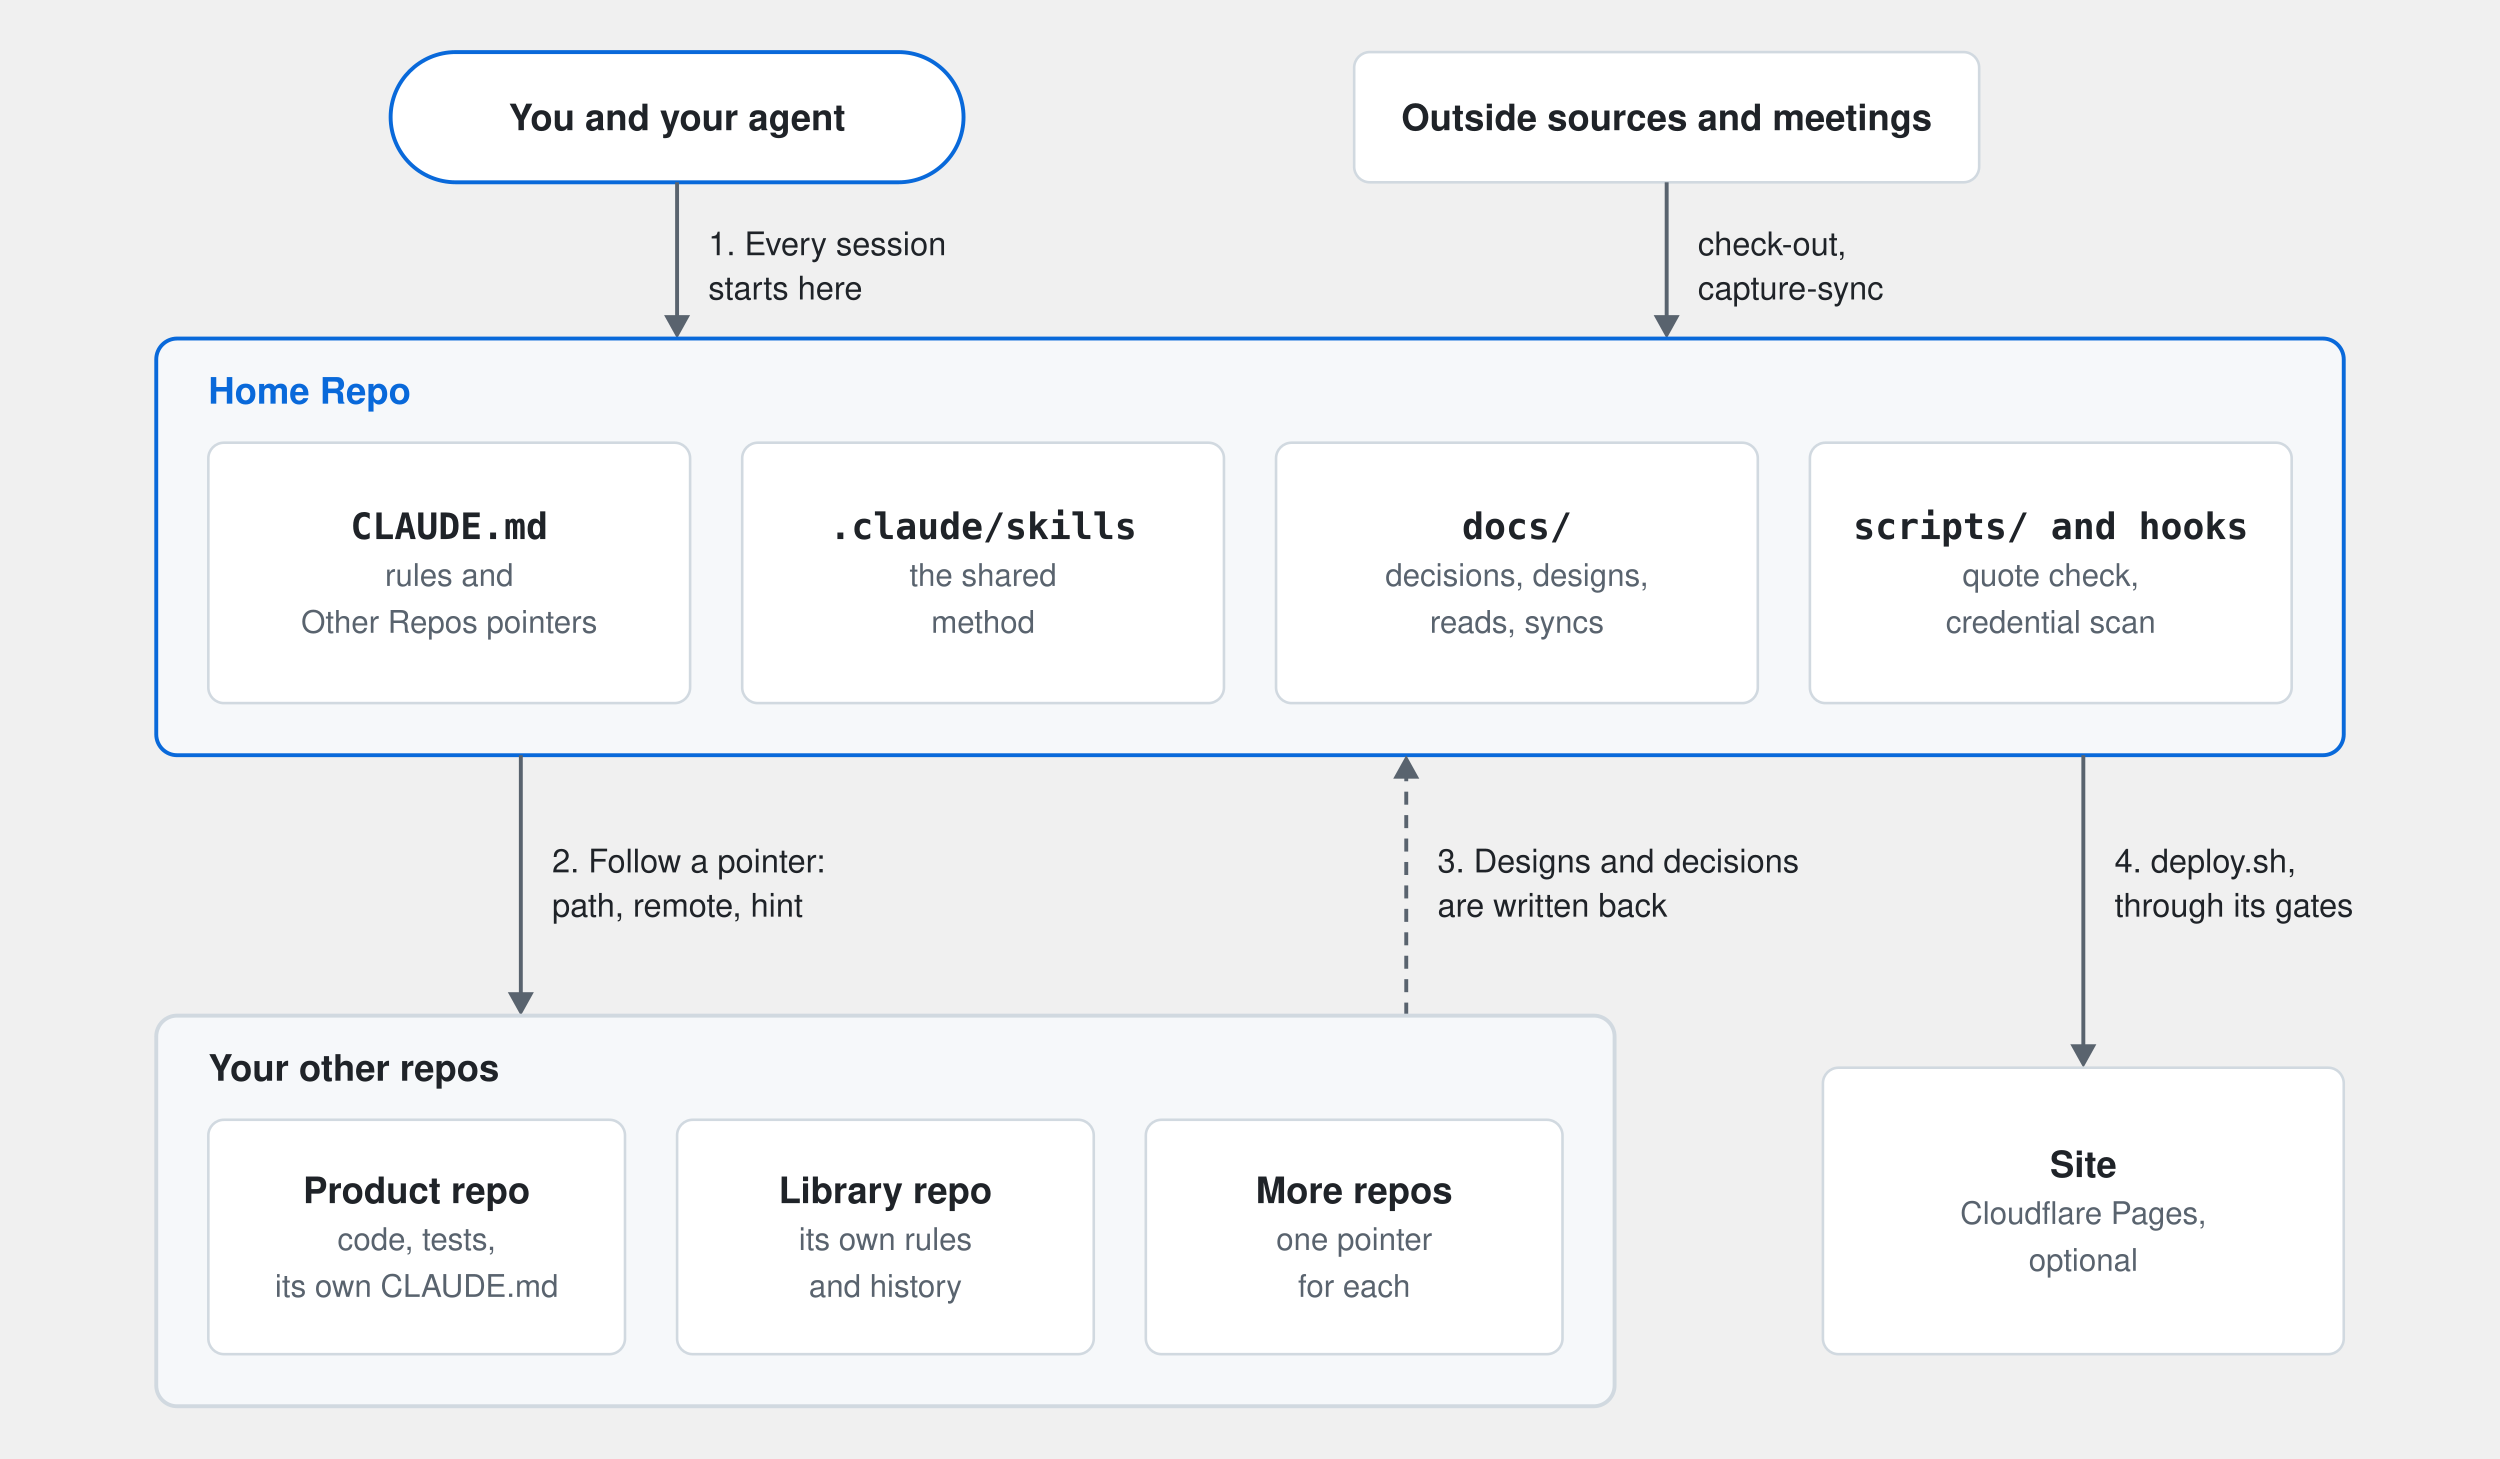
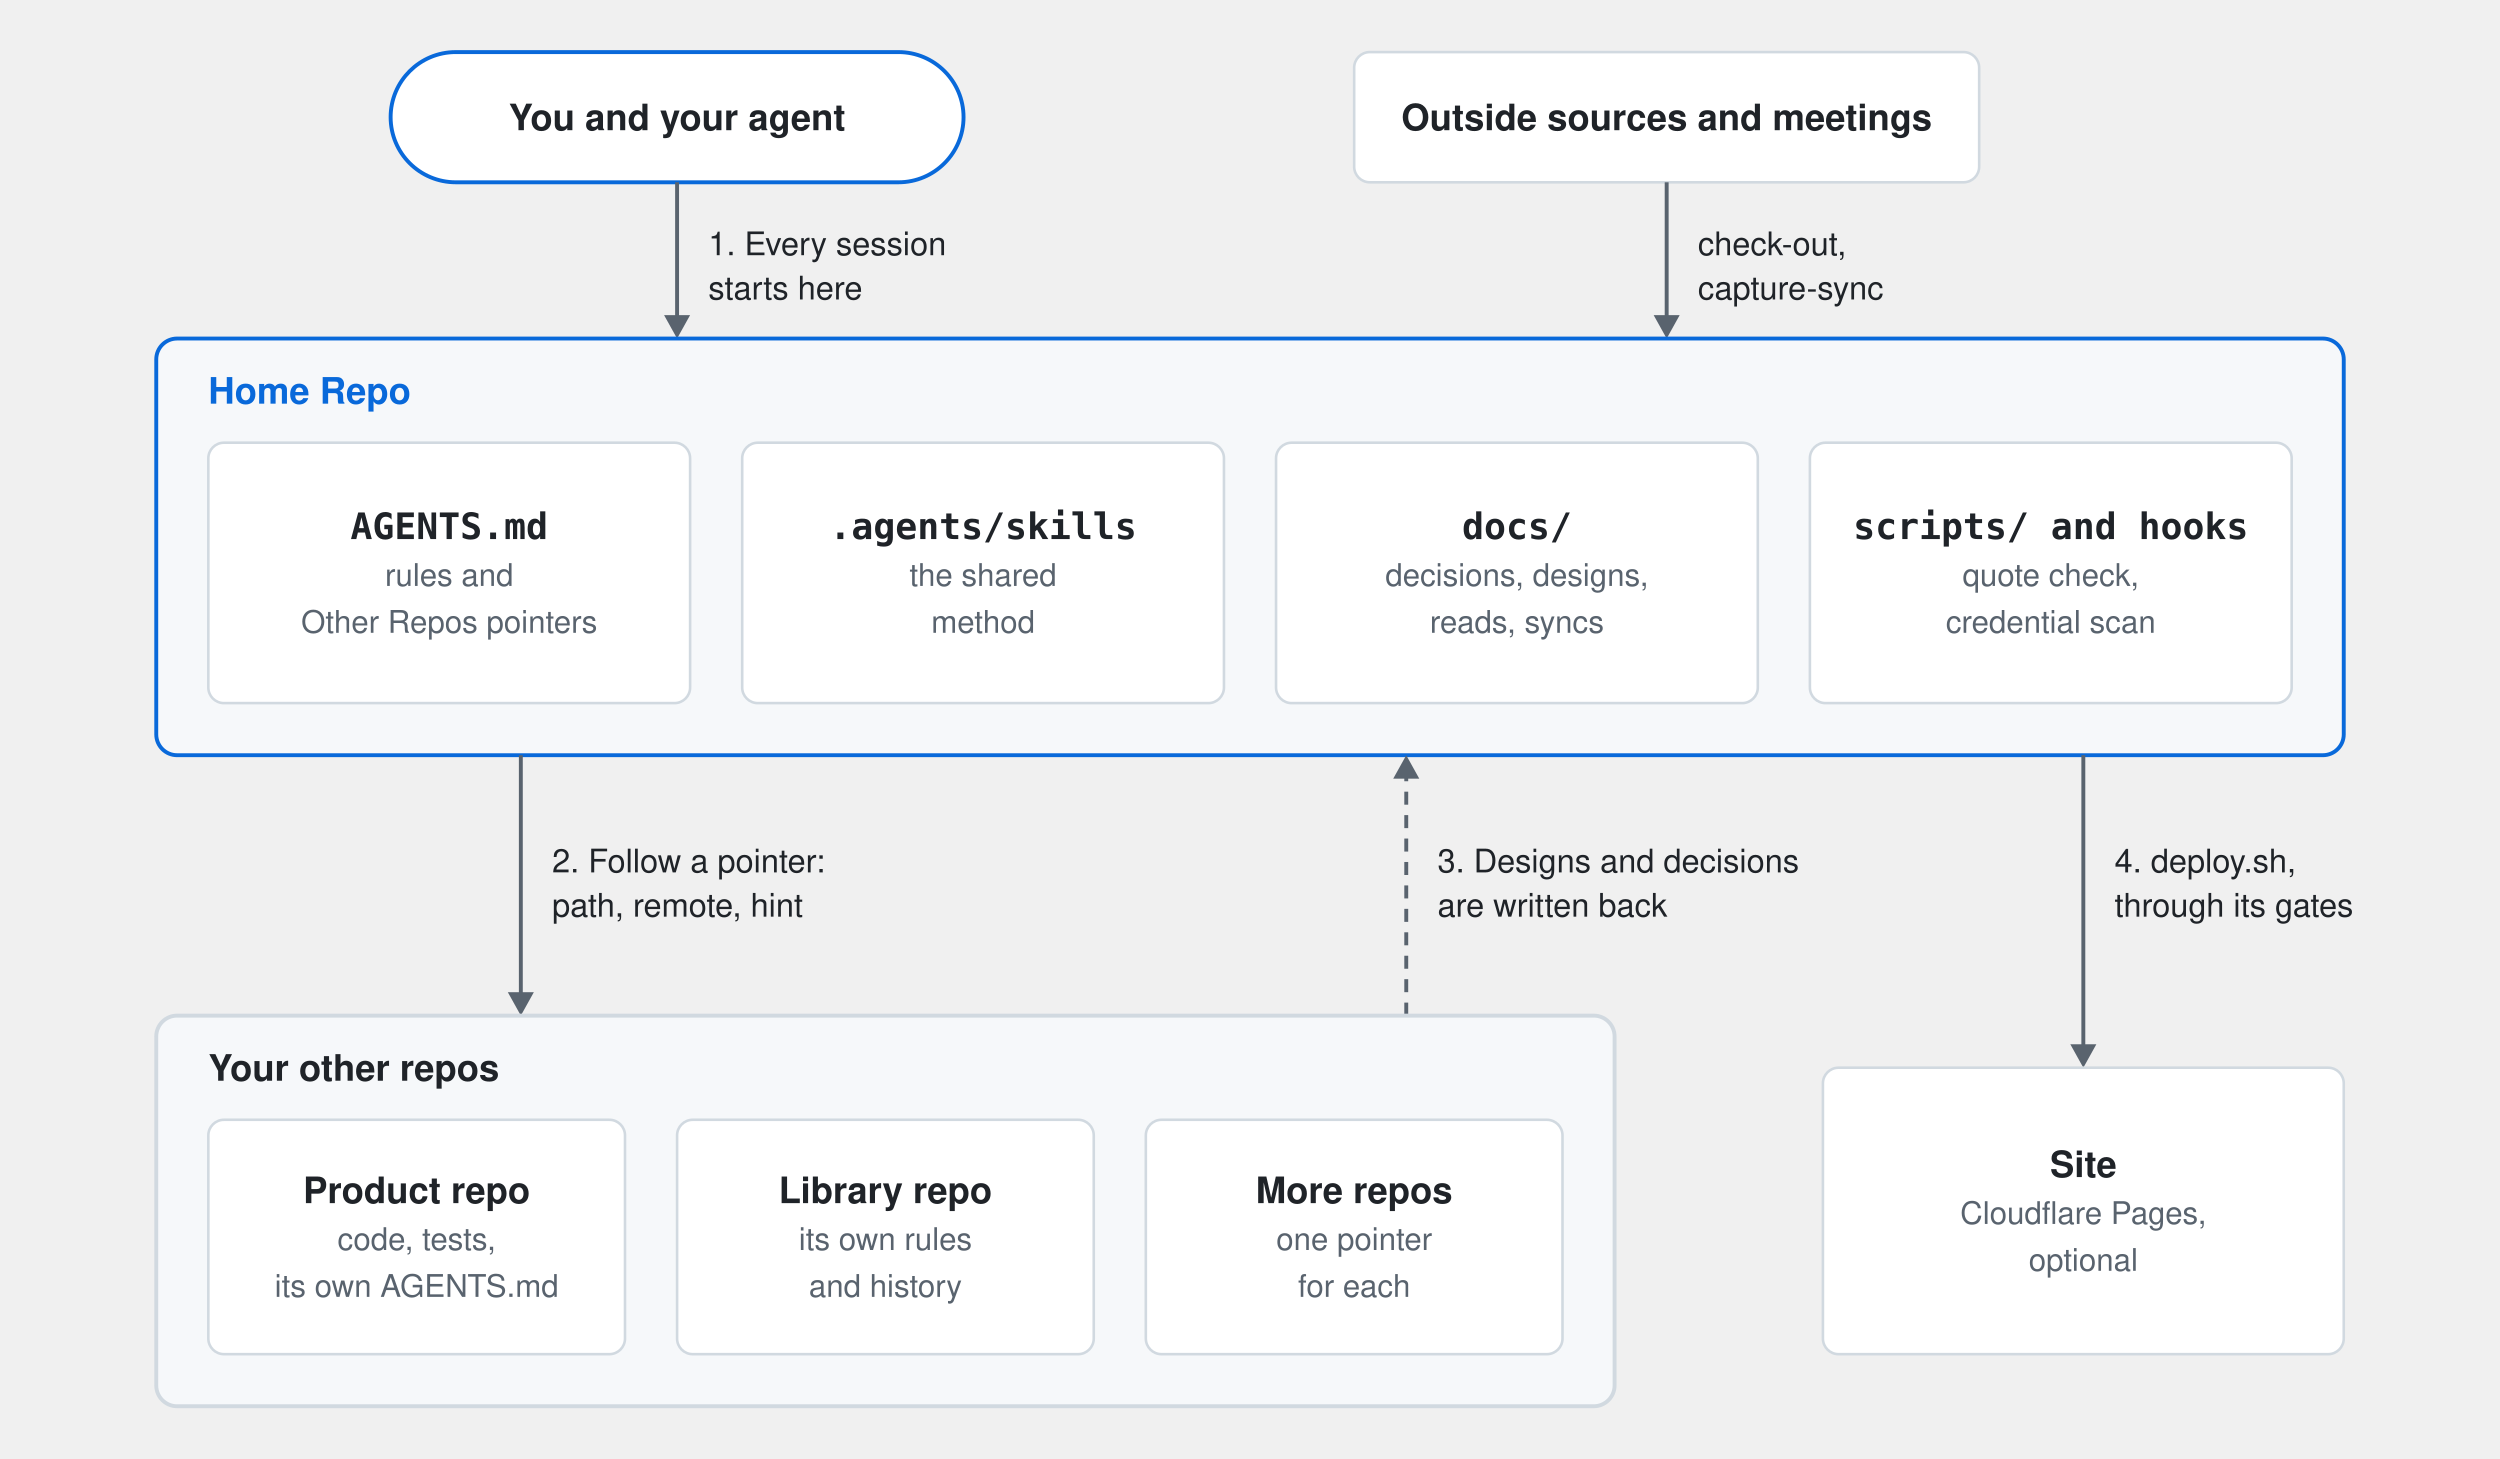
<svg xmlns="http://www.w3.org/2000/svg" viewBox="0 0 960 560" width="960" height="560" font-family="-apple-system, BlinkMacSystemFont, 'Segoe UI', Helvetica, Arial, sans-serif" role="img" aria-labelledby="t d">
  <rect x="150" y="20" width="220" height="50" rx="25" fill="#ffffff" stroke="#0969da" stroke-width="1.5" />
  <text x="260" y="50" text-anchor="middle" font-size="14" font-weight="600" fill="#1f2328">You and your agent</text>
  <rect x="520" y="20" width="240" height="50" rx="6" fill="#ffffff" stroke="#d1d9e0" />
  <text x="640.0" y="50.0" text-anchor="middle" font-size="14" font-weight="600" fill="#1f2328">Outside sources and meetings</text>
  <line x1="260" y1="70" x2="260" y2="123" stroke="#59636e" stroke-width="1.5" />
  <path d="M255 121 L265 121 L260 130 Z" fill="#59636e" />
  <text x="272" y="98" font-size="12.5" fill="#1f2328">1. Every session</text>
  <text x="272" y="115" font-size="12.5" fill="#1f2328">starts here</text>
  <line x1="640" y1="70" x2="640" y2="123" stroke="#59636e" stroke-width="1.5" />
  <path d="M635 121 L645 121 L640 130 Z" fill="#59636e" />
  <text x="652" y="98" font-size="12.5" fill="#1f2328">check-out,</text>
  <text x="652" y="115" font-size="12.5" fill="#1f2328">capture-sync</text>
  <rect x="60" y="130" width="840" height="160" rx="8" fill="#f6f8fa" stroke="#0969da" stroke-width="1.5" />
  <text x="80" y="155" font-size="14" font-weight="700" fill="#0969da">Home Repo</text>
  <rect x="80" y="170" width="185" height="100" rx="6" fill="#ffffff" stroke="#d1d9e0" />
-   <text x="172.5" y="207.0" text-anchor="middle" font-size="14" font-weight="600" fill="#1f2328" font-family="ui-monospace, SFMono-Regular, Menlo, Consolas, monospace">CLAUDE.md</text>
+   <text x="172.5" y="207.0" text-anchor="middle" font-size="14" font-weight="600" fill="#1f2328" font-family="ui-monospace, SFMono-Regular, Menlo, Consolas, monospace">AGENTS.md</text>
  <text x="172.5" y="225.0" text-anchor="middle" font-size="12" fill="#59636e">rules and</text>
  <text x="172.5" y="243.0" text-anchor="middle" font-size="12" fill="#59636e">Other Repos pointers</text>
  <rect x="285" y="170" width="185" height="100" rx="6" fill="#ffffff" stroke="#d1d9e0" />
-   <text x="377.5" y="207.0" text-anchor="middle" font-size="14" font-weight="600" fill="#1f2328" font-family="ui-monospace, SFMono-Regular, Menlo, Consolas, monospace">.claude/skills</text>
+   <text x="377.5" y="207.0" text-anchor="middle" font-size="14" font-weight="600" fill="#1f2328" font-family="ui-monospace, SFMono-Regular, Menlo, Consolas, monospace">.agents/skills</text>
  <text x="377.5" y="225.0" text-anchor="middle" font-size="12" fill="#59636e">the shared</text>
  <text x="377.5" y="243.0" text-anchor="middle" font-size="12" fill="#59636e">method</text>
  <rect x="490" y="170" width="185" height="100" rx="6" fill="#ffffff" stroke="#d1d9e0" />
  <text x="582.5" y="207.0" text-anchor="middle" font-size="14" font-weight="600" fill="#1f2328" font-family="ui-monospace, SFMono-Regular, Menlo, Consolas, monospace">docs/</text>
  <text x="582.5" y="225.0" text-anchor="middle" font-size="12" fill="#59636e">decisions, designs,</text>
  <text x="582.5" y="243.0" text-anchor="middle" font-size="12" fill="#59636e">reads, syncs</text>
  <rect x="695" y="170" width="185" height="100" rx="6" fill="#ffffff" stroke="#d1d9e0" />
  <text x="787.5" y="207.0" text-anchor="middle" font-size="14" font-weight="600" fill="#1f2328" font-family="ui-monospace, SFMono-Regular, Menlo, Consolas, monospace">scripts/ and hooks</text>
  <text x="787.5" y="225.0" text-anchor="middle" font-size="12" fill="#59636e">quote check,</text>
  <text x="787.5" y="243.0" text-anchor="middle" font-size="12" fill="#59636e">credential scan</text>
  <line x1="200" y1="290" x2="200" y2="383" stroke="#59636e" stroke-width="1.5" />
  <path d="M195 381 L205 381 L200 390 Z" fill="#59636e" />
  <text x="212" y="335" font-size="12.5" fill="#1f2328">2. Follow a pointer:</text>
  <text x="212" y="352" font-size="12.5" fill="#1f2328">path, remote, hint</text>
  <line x1="540" y1="390" x2="540" y2="297" stroke="#59636e" stroke-width="1.5" stroke-dasharray="5 4" />
  <path d="M535 299 L545 299 L540 290 Z" fill="#59636e" />
  <text x="552" y="335" font-size="12.5" fill="#1f2328">3. Designs and decisions</text>
  <text x="552" y="352" font-size="12.5" fill="#1f2328">are written back</text>
  <line x1="800" y1="290" x2="800" y2="403" stroke="#59636e" stroke-width="1.5" />
  <path d="M795 401 L805 401 L800 410 Z" fill="#59636e" />
  <text x="812" y="335" font-size="12.5" fill="#1f2328">4. deploy.sh,</text>
  <text x="812" y="352" font-size="12.5" fill="#1f2328">through its gates</text>
  <rect x="60" y="390" width="560" height="150" rx="8" fill="#f6f8fa" stroke="#d1d9e0" stroke-width="1.5" />
  <text x="80" y="415" font-size="14" font-weight="700" fill="#1f2328">Your other repos</text>
  <rect x="80" y="430" width="160" height="90" rx="6" fill="#ffffff" stroke="#d1d9e0" />
  <text x="160.0" y="462.0" text-anchor="middle" font-size="14" font-weight="600" fill="#1f2328">Product repo</text>
  <text x="160.0" y="480.0" text-anchor="middle" font-size="12" fill="#59636e">code, tests,</text>
-   <text x="160.0" y="498.0" text-anchor="middle" font-size="12" fill="#59636e">its own CLAUDE.md</text>
+   <text x="160.0" y="498.0" text-anchor="middle" font-size="12" fill="#59636e">its own AGENTS.md</text>
  <rect x="260" y="430" width="160" height="90" rx="6" fill="#ffffff" stroke="#d1d9e0" />
  <text x="340.0" y="462.0" text-anchor="middle" font-size="14" font-weight="600" fill="#1f2328">Library repo</text>
  <text x="340.0" y="480.0" text-anchor="middle" font-size="12" fill="#59636e">its own rules</text>
  <text x="340.0" y="498.0" text-anchor="middle" font-size="12" fill="#59636e">and history</text>
  <rect x="440" y="430" width="160" height="90" rx="6" fill="#ffffff" stroke="#d1d9e0" />
  <text x="520.0" y="462.0" text-anchor="middle" font-size="14" font-weight="600" fill="#1f2328">More repos</text>
  <text x="520.0" y="480.0" text-anchor="middle" font-size="12" fill="#59636e">one pointer</text>
  <text x="520.0" y="498.0" text-anchor="middle" font-size="12" fill="#59636e">for each</text>
  <rect x="700" y="410" width="200" height="110" rx="6" fill="#ffffff" stroke="#d1d9e0" />
  <text x="800.0" y="452.0" text-anchor="middle" font-size="14" font-weight="600" fill="#1f2328">Site</text>
  <text x="800.0" y="470.0" text-anchor="middle" font-size="12" fill="#59636e">Cloudflare Pages,</text>
  <text x="800.0" y="488.0" text-anchor="middle" font-size="12" fill="#59636e">optional</text>
</svg>
